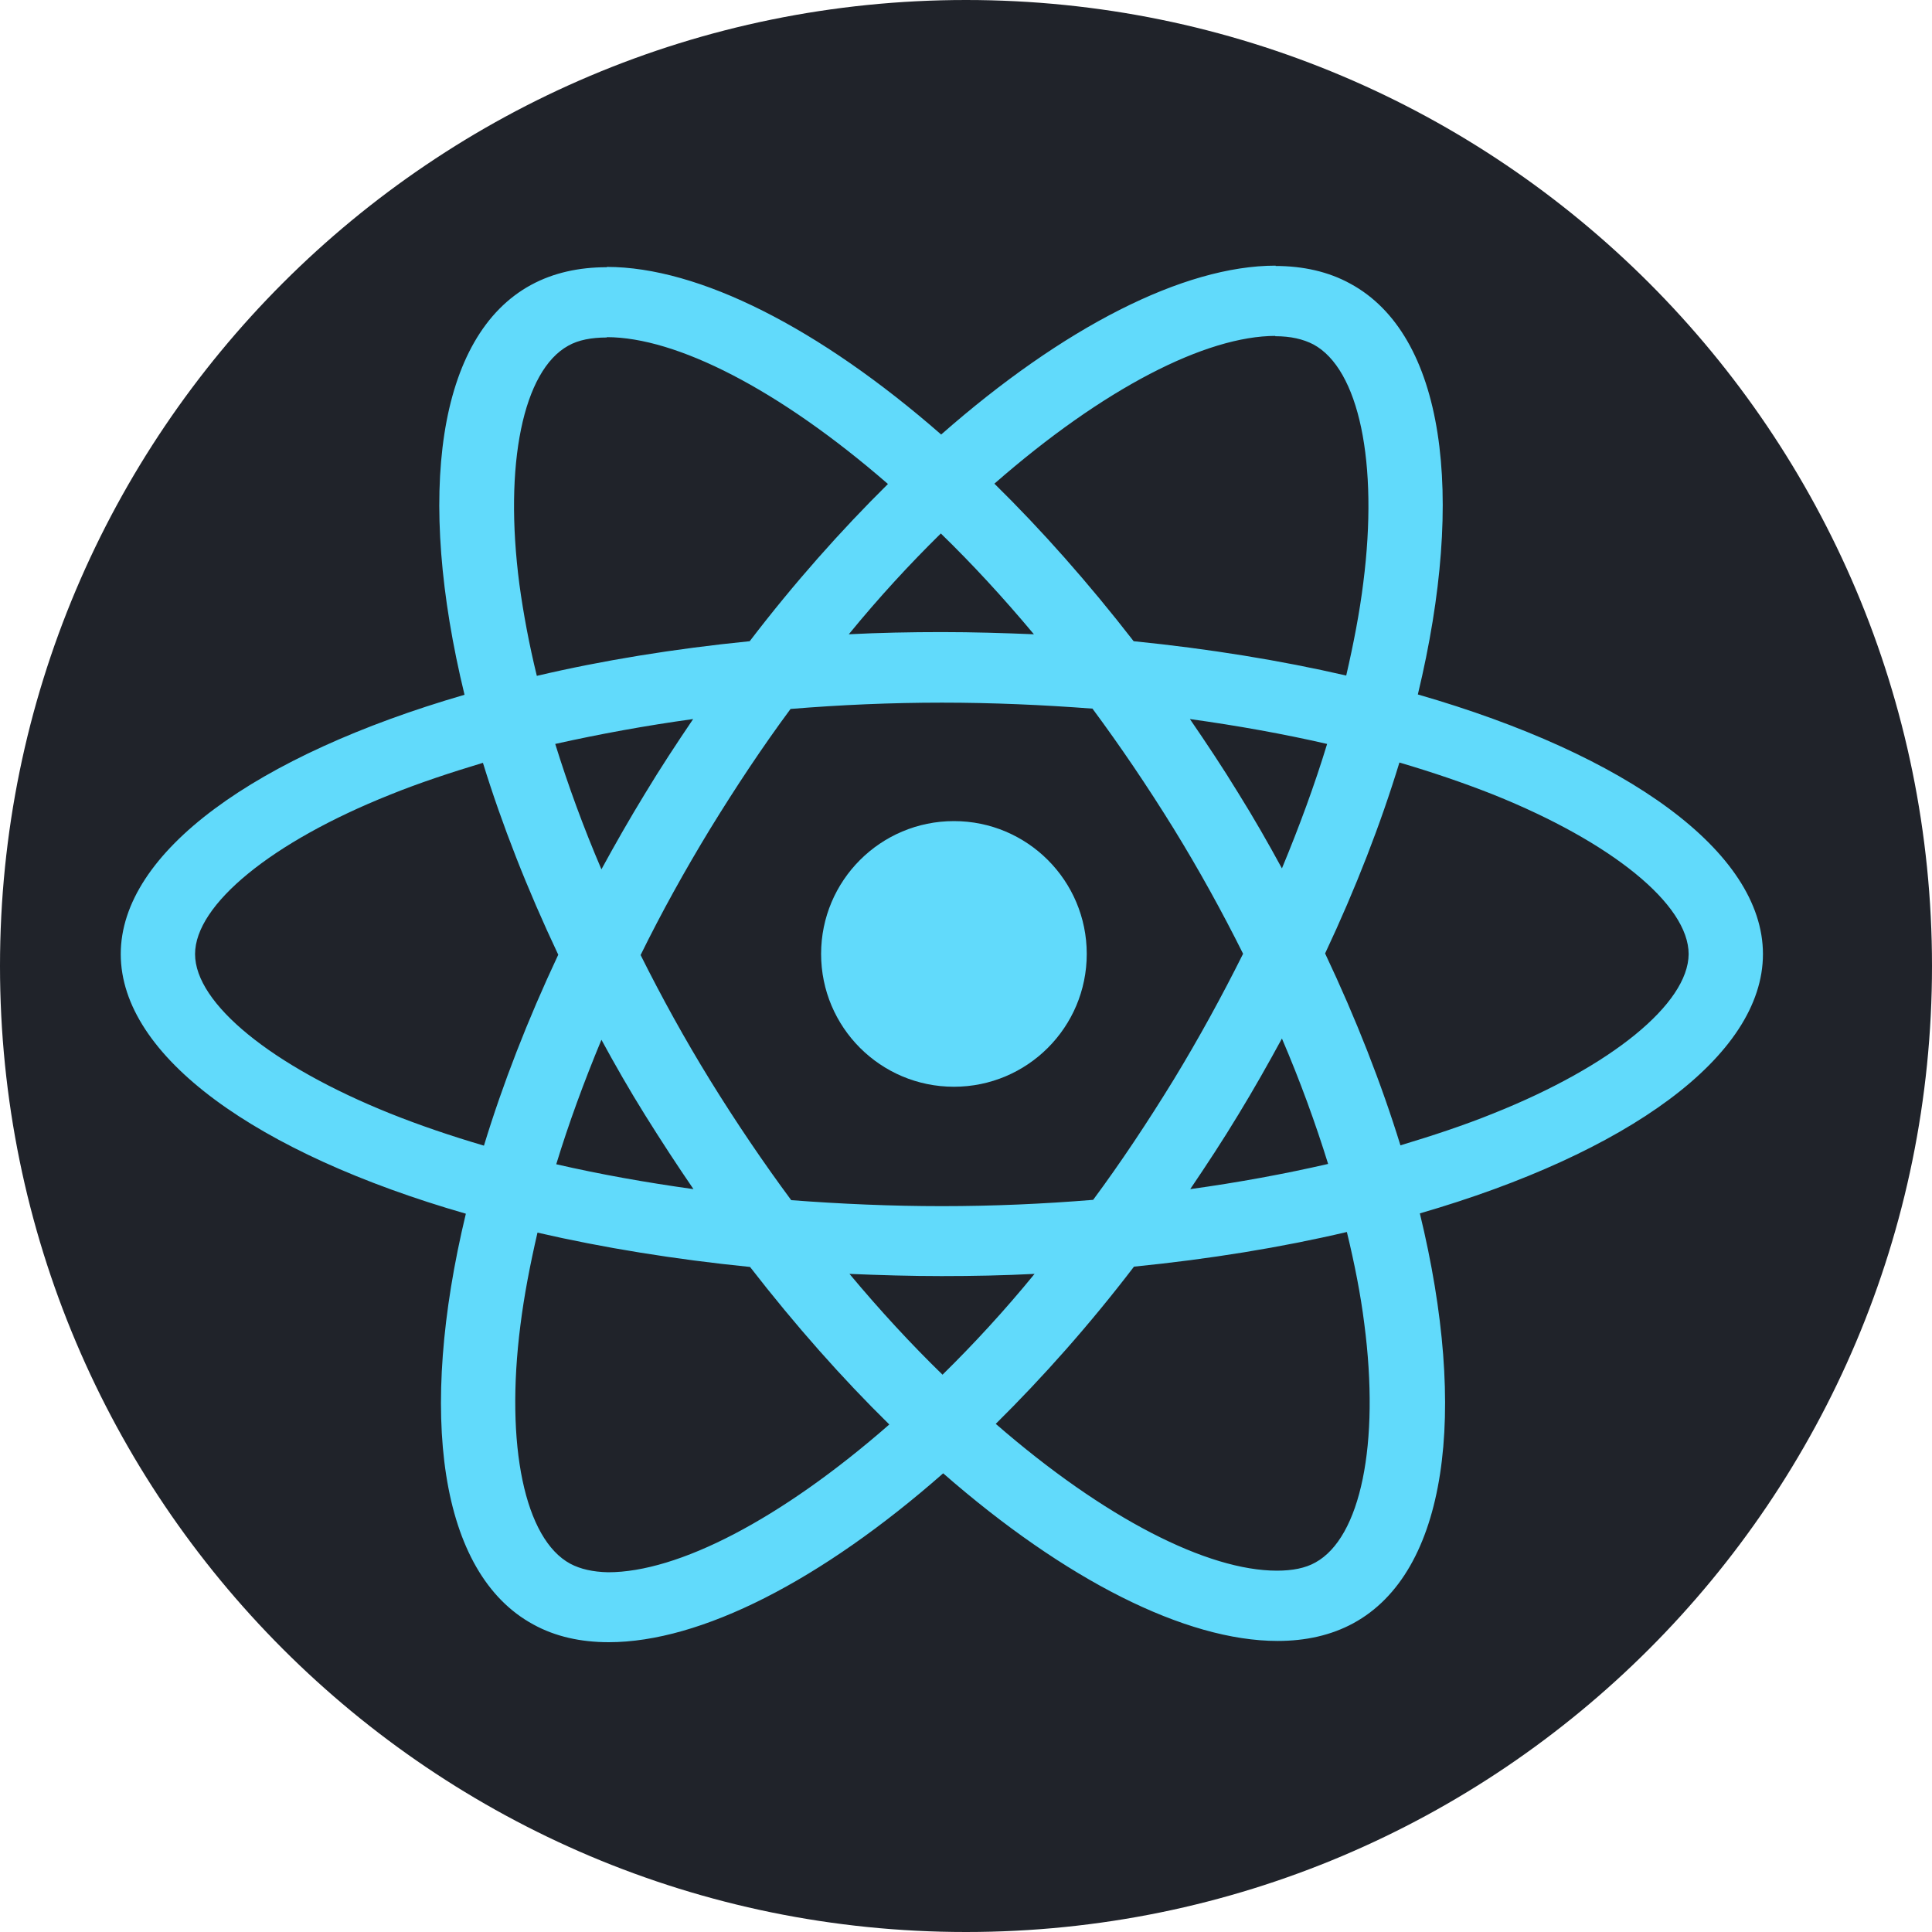
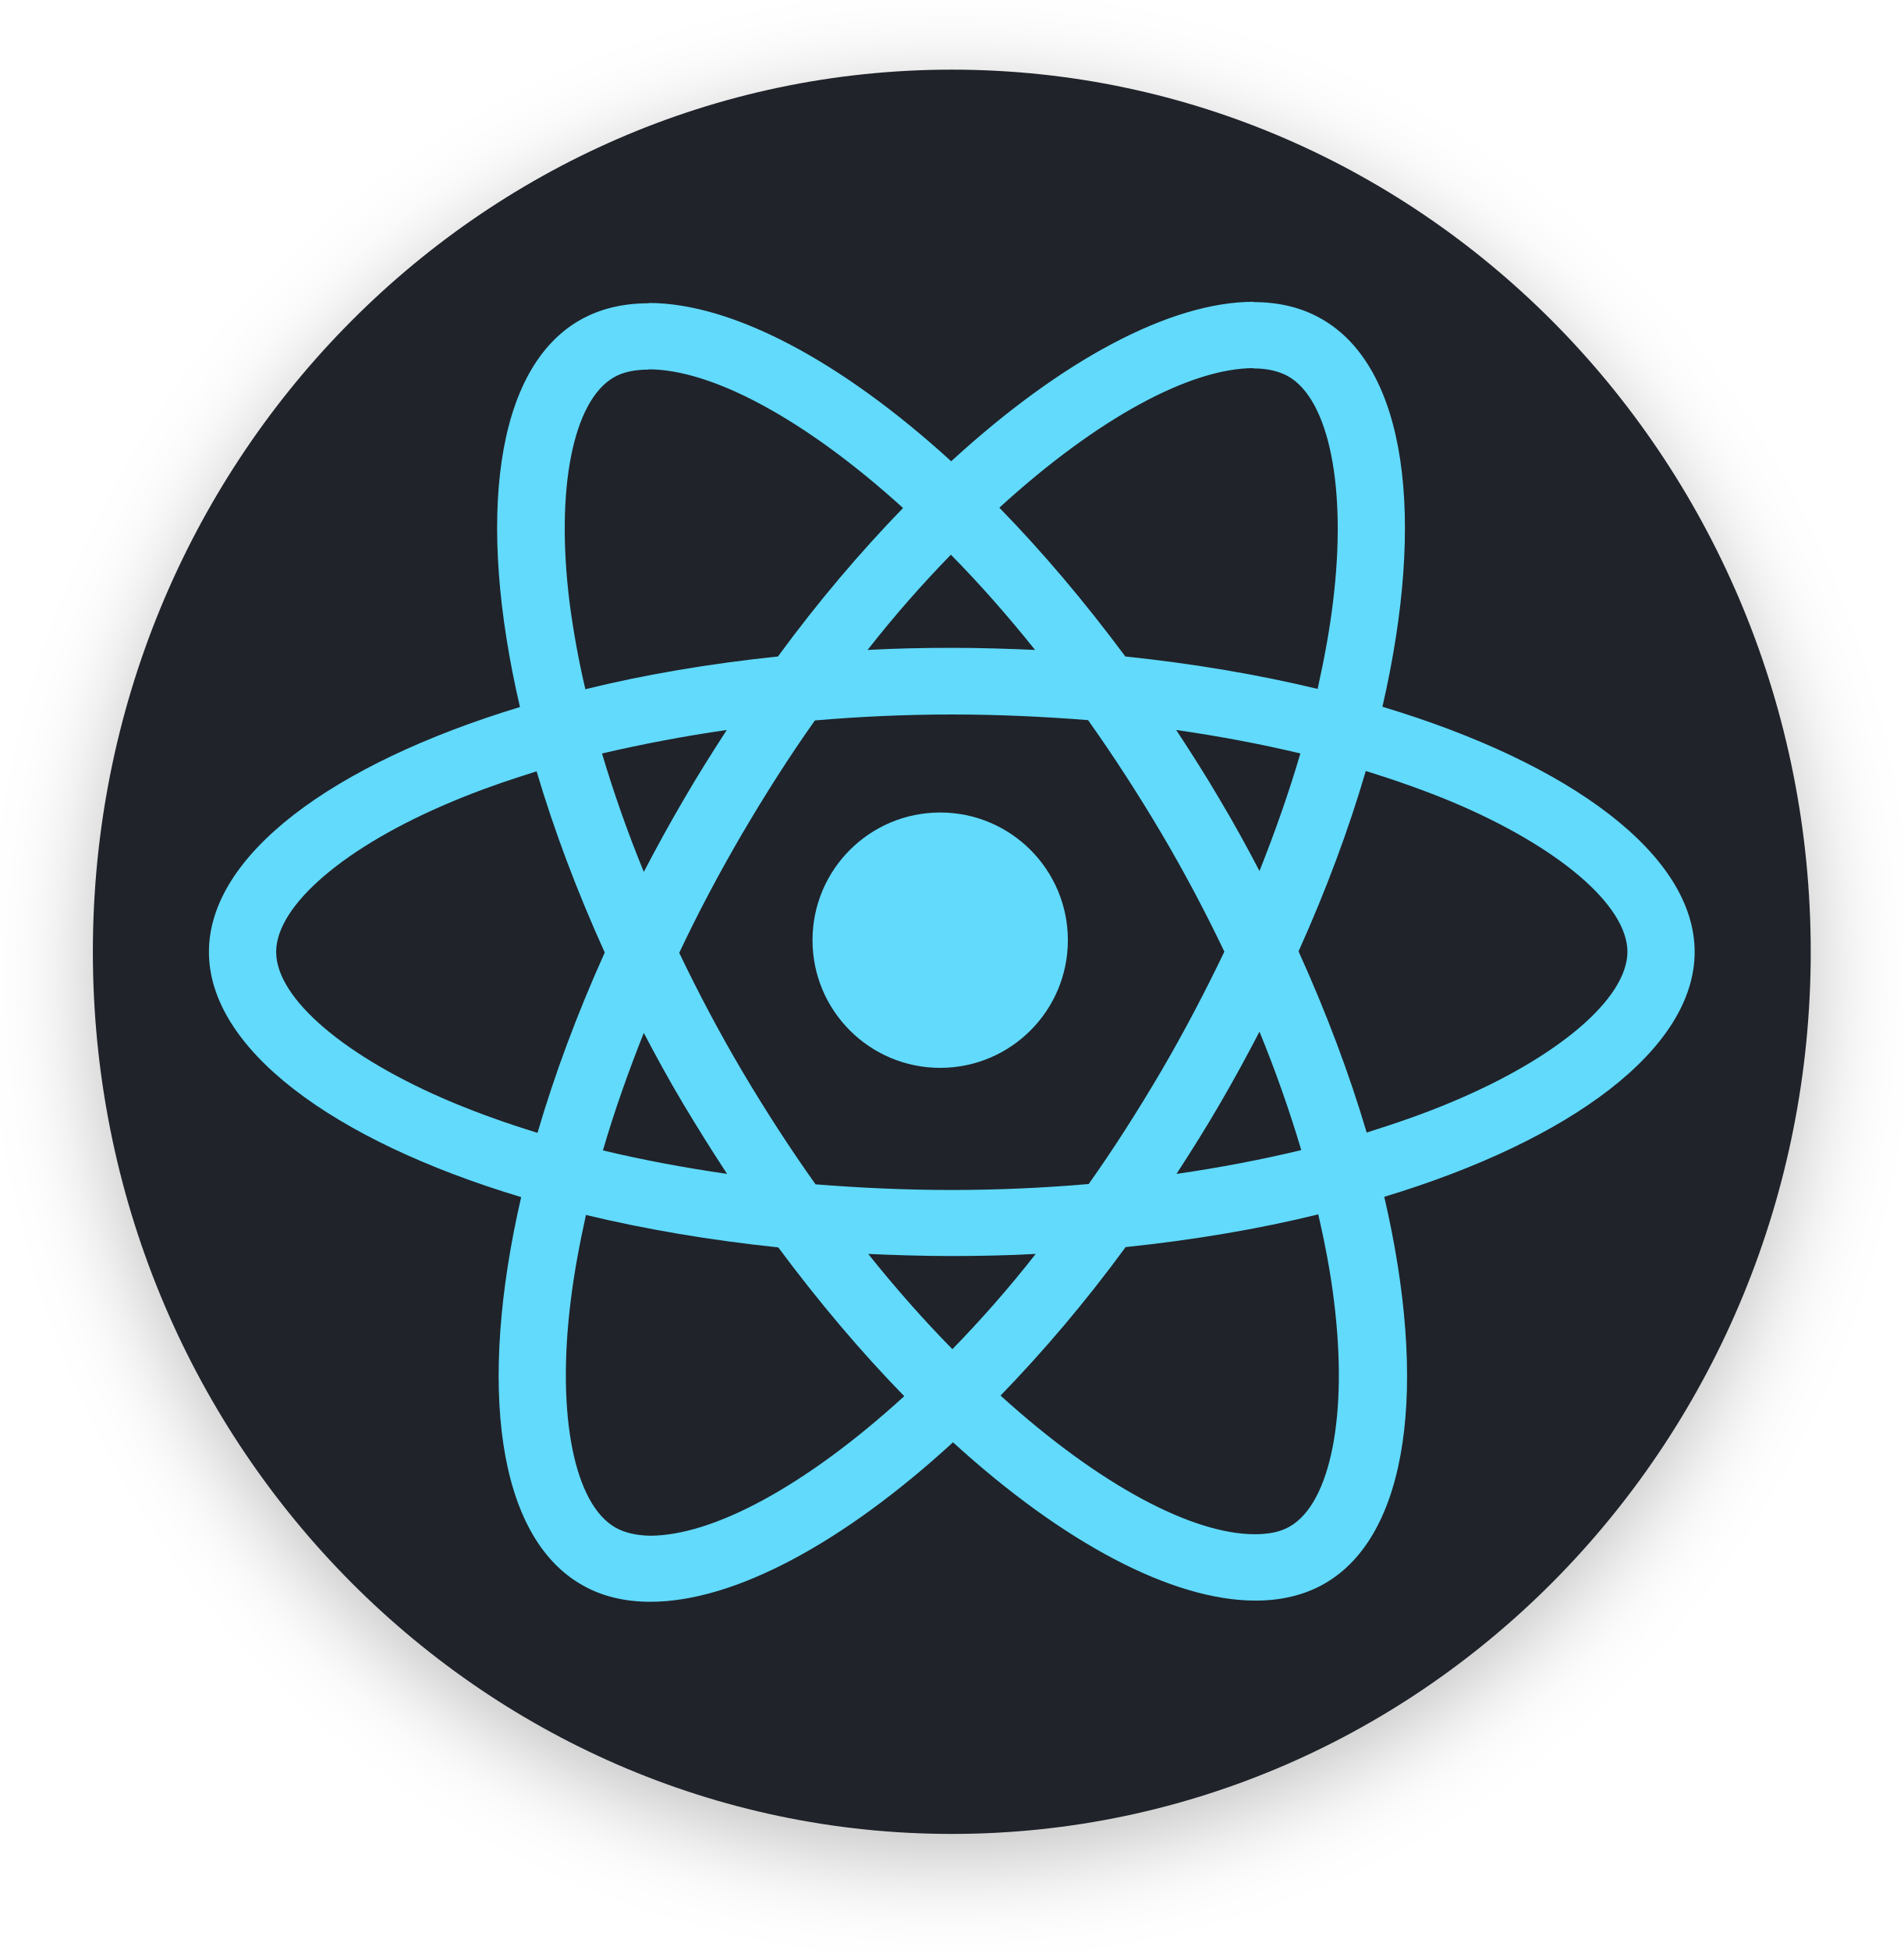
- <svg xmlns="http://www.w3.org/2000/svg" width="80" height="80" viewBox="0 0 80 80" fill="none">
-   <path d="M80 40C80 62.091 62.091 80 40 80C17.909 80 0 62.091 0 40C0 17.909 17.909 0 40 0C62.091 0 80 17.909 80 40Z" fill="#20232A" />
-   <path d="M73 39.507C73 35.266 67.359 31.248 58.71 28.756C60.706 20.459 59.819 13.857 55.91 11.744C55.009 11.248 53.956 11.013 52.805 11.013V13.922C53.443 13.922 53.956 14.04 54.385 14.262C56.27 15.279 57.088 19.154 56.45 24.138C56.298 25.364 56.048 26.656 55.744 27.973C53.027 27.347 50.061 26.864 46.942 26.551C45.071 24.138 43.13 21.946 41.176 20.028C45.695 16.075 49.936 13.909 52.819 13.909V11C49.007 11 44.017 13.557 38.972 17.993C33.927 13.583 28.937 11.052 25.126 11.052V13.961C27.995 13.961 32.25 16.114 36.768 20.041C34.828 21.959 32.888 24.138 31.044 26.551C27.912 26.864 24.945 27.347 22.229 27.986C21.91 26.682 21.674 25.416 21.508 24.203C20.857 19.219 21.66 15.345 23.532 14.314C23.947 14.079 24.488 13.975 25.126 13.975V11.065C23.961 11.065 22.908 11.3 21.993 11.796C18.098 13.909 17.225 20.498 19.235 28.769C10.614 31.274 5 35.279 5 39.507C5 43.747 10.641 47.765 19.29 50.257C17.294 58.554 18.181 65.156 22.09 67.269C22.991 67.765 24.044 68 25.209 68C29.02 68 34.01 65.443 39.055 61.007C44.101 65.417 49.09 67.948 52.902 67.948C54.066 67.948 55.12 67.713 56.035 67.217C59.929 65.104 60.803 58.515 58.793 50.244C67.386 47.752 73 43.734 73 39.507ZM54.953 30.805C54.441 32.487 53.803 34.223 53.082 35.958C52.514 34.914 51.918 33.87 51.267 32.827C50.629 31.783 49.95 30.765 49.271 29.774C51.239 30.048 53.138 30.387 54.953 30.805ZM48.605 44.699C47.524 46.46 46.415 48.13 45.265 49.683C43.2 49.852 41.107 49.944 39 49.944C36.907 49.944 34.814 49.852 32.763 49.696C31.612 48.143 30.49 46.486 29.409 44.738C28.355 43.029 27.399 41.294 26.526 39.546C27.385 37.797 28.355 36.049 29.395 34.34C30.476 32.579 31.585 30.909 32.735 29.356C34.8 29.187 36.893 29.095 39 29.095C41.093 29.095 43.186 29.187 45.237 29.343C46.388 30.896 47.51 32.553 48.592 34.301C49.645 36.01 50.601 37.745 51.474 39.493C50.601 41.242 49.645 42.99 48.605 44.699ZM53.082 43.003C53.831 44.751 54.468 46.499 54.995 48.196C53.179 48.613 51.267 48.965 49.285 49.239C49.964 48.235 50.643 47.204 51.281 46.147C51.918 45.103 52.514 44.047 53.082 43.003ZM39.028 56.923C37.739 55.671 36.45 54.275 35.175 52.749C36.422 52.801 37.697 52.84 38.986 52.84C40.289 52.84 41.578 52.814 42.839 52.749C41.592 54.275 40.303 55.671 39.028 56.923ZM28.715 49.239C26.747 48.965 24.848 48.626 23.033 48.209C23.546 46.526 24.183 44.79 24.904 43.055C25.472 44.099 26.068 45.143 26.72 46.186C27.371 47.23 28.036 48.248 28.715 49.239ZM38.958 22.09C40.248 23.342 41.536 24.738 42.812 26.264C41.564 26.212 40.289 26.173 39 26.173C37.697 26.173 36.408 26.199 35.147 26.264C36.394 24.738 37.683 23.342 38.958 22.09ZM28.702 29.774C28.022 30.778 27.343 31.809 26.706 32.866C26.068 33.91 25.472 34.953 24.904 35.997C24.155 34.249 23.518 32.501 22.991 30.805C24.807 30.4 26.72 30.048 28.702 29.774ZM16.158 46.108C11.251 44.138 8.077 41.555 8.077 39.507C8.077 37.458 11.251 34.862 16.158 32.905C17.35 32.422 18.653 31.992 19.997 31.587C20.787 34.144 21.827 36.806 23.116 39.533C21.841 42.246 20.815 44.895 20.039 47.439C18.666 47.034 17.364 46.591 16.158 46.108ZM23.615 64.751C21.73 63.734 20.912 59.859 21.549 54.875C21.702 53.649 21.951 52.357 22.256 51.04C24.973 51.666 27.939 52.148 31.058 52.462C32.929 54.875 34.87 57.067 36.824 58.985C32.305 62.938 28.064 65.104 25.181 65.104C24.557 65.091 24.031 64.973 23.615 64.751ZM56.492 54.81C57.144 59.794 56.34 63.669 54.468 64.699C54.053 64.934 53.512 65.038 52.874 65.038C50.005 65.038 45.75 62.886 41.232 58.959C43.172 57.041 45.112 54.862 46.956 52.449C50.089 52.136 53.055 51.653 55.771 51.014C56.09 52.331 56.34 53.597 56.492 54.81ZM61.828 46.108C60.636 46.591 59.334 47.021 57.989 47.426C57.199 44.869 56.159 42.207 54.87 39.48C56.145 36.767 57.171 34.118 57.947 31.574C59.32 31.979 60.623 32.422 61.842 32.905C66.749 34.875 69.923 37.458 69.923 39.507C69.909 41.555 66.735 44.151 61.828 46.108Z" fill="#61DAFB" />
-   <path d="M39.5 45C42.538 45 45 42.538 45 39.5C45 36.462 42.538 34 39.5 34C36.462 34 34 36.462 34 39.5C34 42.538 36.462 45 39.5 45Z" fill="#61DAFB" />
+ <svg xmlns="http://www.w3.org/2000/svg" width="82" height="84" viewBox="0 0 82 84" fill="none">
+   <g filter="url(#filter0_d)">
+     <path d="M78 41C78 61.987 61.434 79 41 79C20.566 79 4 61.987 4 41C4 20.013 20.566 3 41 3C61.434 3 78 20.013 78 41Z" fill="#20232A" />
+   </g>
+   <path d="M73 41.006C73 36.841 67.691 32.893 59.55 30.445C61.429 22.293 60.594 15.807 56.915 13.731C56.067 13.243 55.076 13.013 53.993 13.013V15.871C54.593 15.871 55.076 15.986 55.48 16.204C57.254 17.204 58.024 21.011 57.424 25.907C57.281 27.112 57.046 28.381 56.759 29.676C54.202 29.06 51.41 28.586 48.475 28.279C46.714 25.907 44.888 23.754 43.048 21.87C47.301 17.986 51.293 15.858 54.006 15.858V13C50.419 13 45.722 15.512 40.974 19.87C36.225 15.538 31.529 13.051 27.942 13.051V15.91C30.642 15.91 34.647 18.024 38.9 21.883C37.073 23.767 35.247 25.907 33.512 28.279C30.564 28.586 27.772 29.06 25.215 29.689C24.915 28.407 24.693 27.163 24.537 25.971C23.924 21.075 24.68 17.268 26.442 16.256C26.833 16.025 27.342 15.922 27.942 15.922V13.064C26.846 13.064 25.855 13.295 24.994 13.782C21.328 15.858 20.506 22.331 22.398 30.457C14.283 32.919 9 36.853 9 41.006C9 45.172 14.309 49.12 22.45 51.568C20.571 59.72 21.406 66.206 25.085 68.282C25.933 68.769 26.924 69 28.02 69C31.607 69 36.304 66.488 41.052 62.13C45.801 66.462 50.497 68.949 54.084 68.949C55.18 68.949 56.172 68.718 57.033 68.231C60.698 66.154 61.52 59.682 59.629 51.555C67.717 49.107 73 45.159 73 41.006ZM56.015 32.457C55.532 34.111 54.932 35.815 54.254 37.52C53.719 36.495 53.158 35.469 52.545 34.444C51.945 33.418 51.306 32.419 50.666 31.445C52.519 31.714 54.306 32.047 56.015 32.457ZM50.04 46.108C49.023 47.838 47.979 49.479 46.897 51.004C44.953 51.171 42.983 51.261 41 51.261C39.03 51.261 37.06 51.171 35.13 51.017C34.047 49.492 32.99 47.864 31.973 46.146C30.981 44.467 30.081 42.762 29.259 41.045C30.068 39.327 30.981 37.61 31.96 35.931C32.977 34.2 34.021 32.56 35.103 31.034C37.047 30.868 39.017 30.778 41 30.778C42.97 30.778 44.94 30.868 46.87 31.021C47.953 32.547 49.01 34.175 50.027 35.892C51.019 37.571 51.919 39.276 52.741 40.994C51.919 42.711 51.019 44.429 50.04 46.108ZM54.254 44.441C54.958 46.159 55.559 47.877 56.054 49.543C54.345 49.953 52.545 50.299 50.68 50.568C51.319 49.581 51.958 48.569 52.558 47.531C53.158 46.505 53.719 45.467 54.254 44.441ZM41.026 58.118C39.813 56.887 38.6 55.516 37.4 54.016C38.574 54.068 39.774 54.106 40.987 54.106C42.213 54.106 43.426 54.08 44.614 54.016C43.44 55.516 42.226 56.887 41.026 58.118ZM31.32 50.568C29.468 50.299 27.681 49.966 25.972 49.556C26.454 47.902 27.055 46.197 27.733 44.493C28.268 45.518 28.829 46.544 29.442 47.569C30.055 48.594 30.681 49.594 31.32 50.568ZM40.961 23.895C42.174 25.125 43.387 26.497 44.587 27.997C43.413 27.945 42.213 27.907 41 27.907C39.774 27.907 38.56 27.933 37.373 27.997C38.547 26.497 39.761 25.125 40.961 23.895ZM31.307 31.445C30.668 32.431 30.029 33.444 29.429 34.482C28.829 35.508 28.268 36.533 27.733 37.559C27.029 35.841 26.428 34.123 25.933 32.457C27.642 32.06 29.442 31.714 31.307 31.445ZM19.501 47.492C14.883 45.557 11.896 43.019 11.896 41.006C11.896 38.994 14.883 36.443 19.501 34.521C20.623 34.047 21.85 33.623 23.115 33.226C23.858 35.738 24.837 38.353 26.05 41.032C24.85 43.698 23.885 46.3 23.154 48.8C21.863 48.402 20.636 47.966 19.501 47.492ZM26.52 65.808C24.746 64.809 23.976 61.002 24.576 56.105C24.72 54.901 24.954 53.632 25.241 52.337C27.798 52.952 30.59 53.427 33.525 53.734C35.286 56.105 37.112 58.259 38.952 60.143C34.699 64.027 30.707 66.154 27.994 66.154C27.407 66.142 26.911 66.026 26.52 65.808ZM57.463 56.041C58.076 60.938 57.32 64.745 55.559 65.757C55.167 65.988 54.658 66.09 54.058 66.09C51.358 66.09 47.353 63.975 43.1 60.117C44.927 58.233 46.753 56.093 48.488 53.721C51.436 53.414 54.228 52.94 56.785 52.312C57.085 53.606 57.32 54.849 57.463 56.041ZM62.486 47.492C61.364 47.966 60.137 48.389 58.872 48.787C58.128 46.274 57.15 43.66 55.937 40.981C57.137 38.315 58.102 35.713 58.833 33.213C60.124 33.611 61.351 34.047 62.499 34.521C67.117 36.456 70.104 38.994 70.104 41.006C70.091 43.019 67.103 45.569 62.486 47.492Z" fill="#61DAFB" />
+   <path d="M40.5 46C43.538 46 46 43.538 46 40.5C46 37.462 43.538 35 40.5 35C37.462 35 35 37.462 35 40.5C35 43.538 37.462 46 40.5 46Z" fill="#61DAFB" />
+   <defs>
+     <filter id="filter0_d" x="0" y="0" width="82" height="84" filterUnits="userSpaceOnUse" color-interpolation-filters="sRGB">
+       <feFlood flood-opacity="0" result="BackgroundImageFix" />
+       <feColorMatrix in="SourceAlpha" type="matrix" values="0 0 0 0 0 0 0 0 0 0 0 0 0 0 0 0 0 0 127 0" />
+       <feOffset dy="1" />
+       <feGaussianBlur stdDeviation="2" />
+       <feColorMatrix type="matrix" values="0 0 0 0 0 0 0 0 0 0 0 0 0 0 0 0 0 0 0.25 0" />
+       <feBlend mode="normal" in2="BackgroundImageFix" result="effect1_dropShadow" />
+       <feBlend mode="normal" in="SourceGraphic" in2="effect1_dropShadow" result="shape" />
+     </filter>
+   </defs>
</svg>
